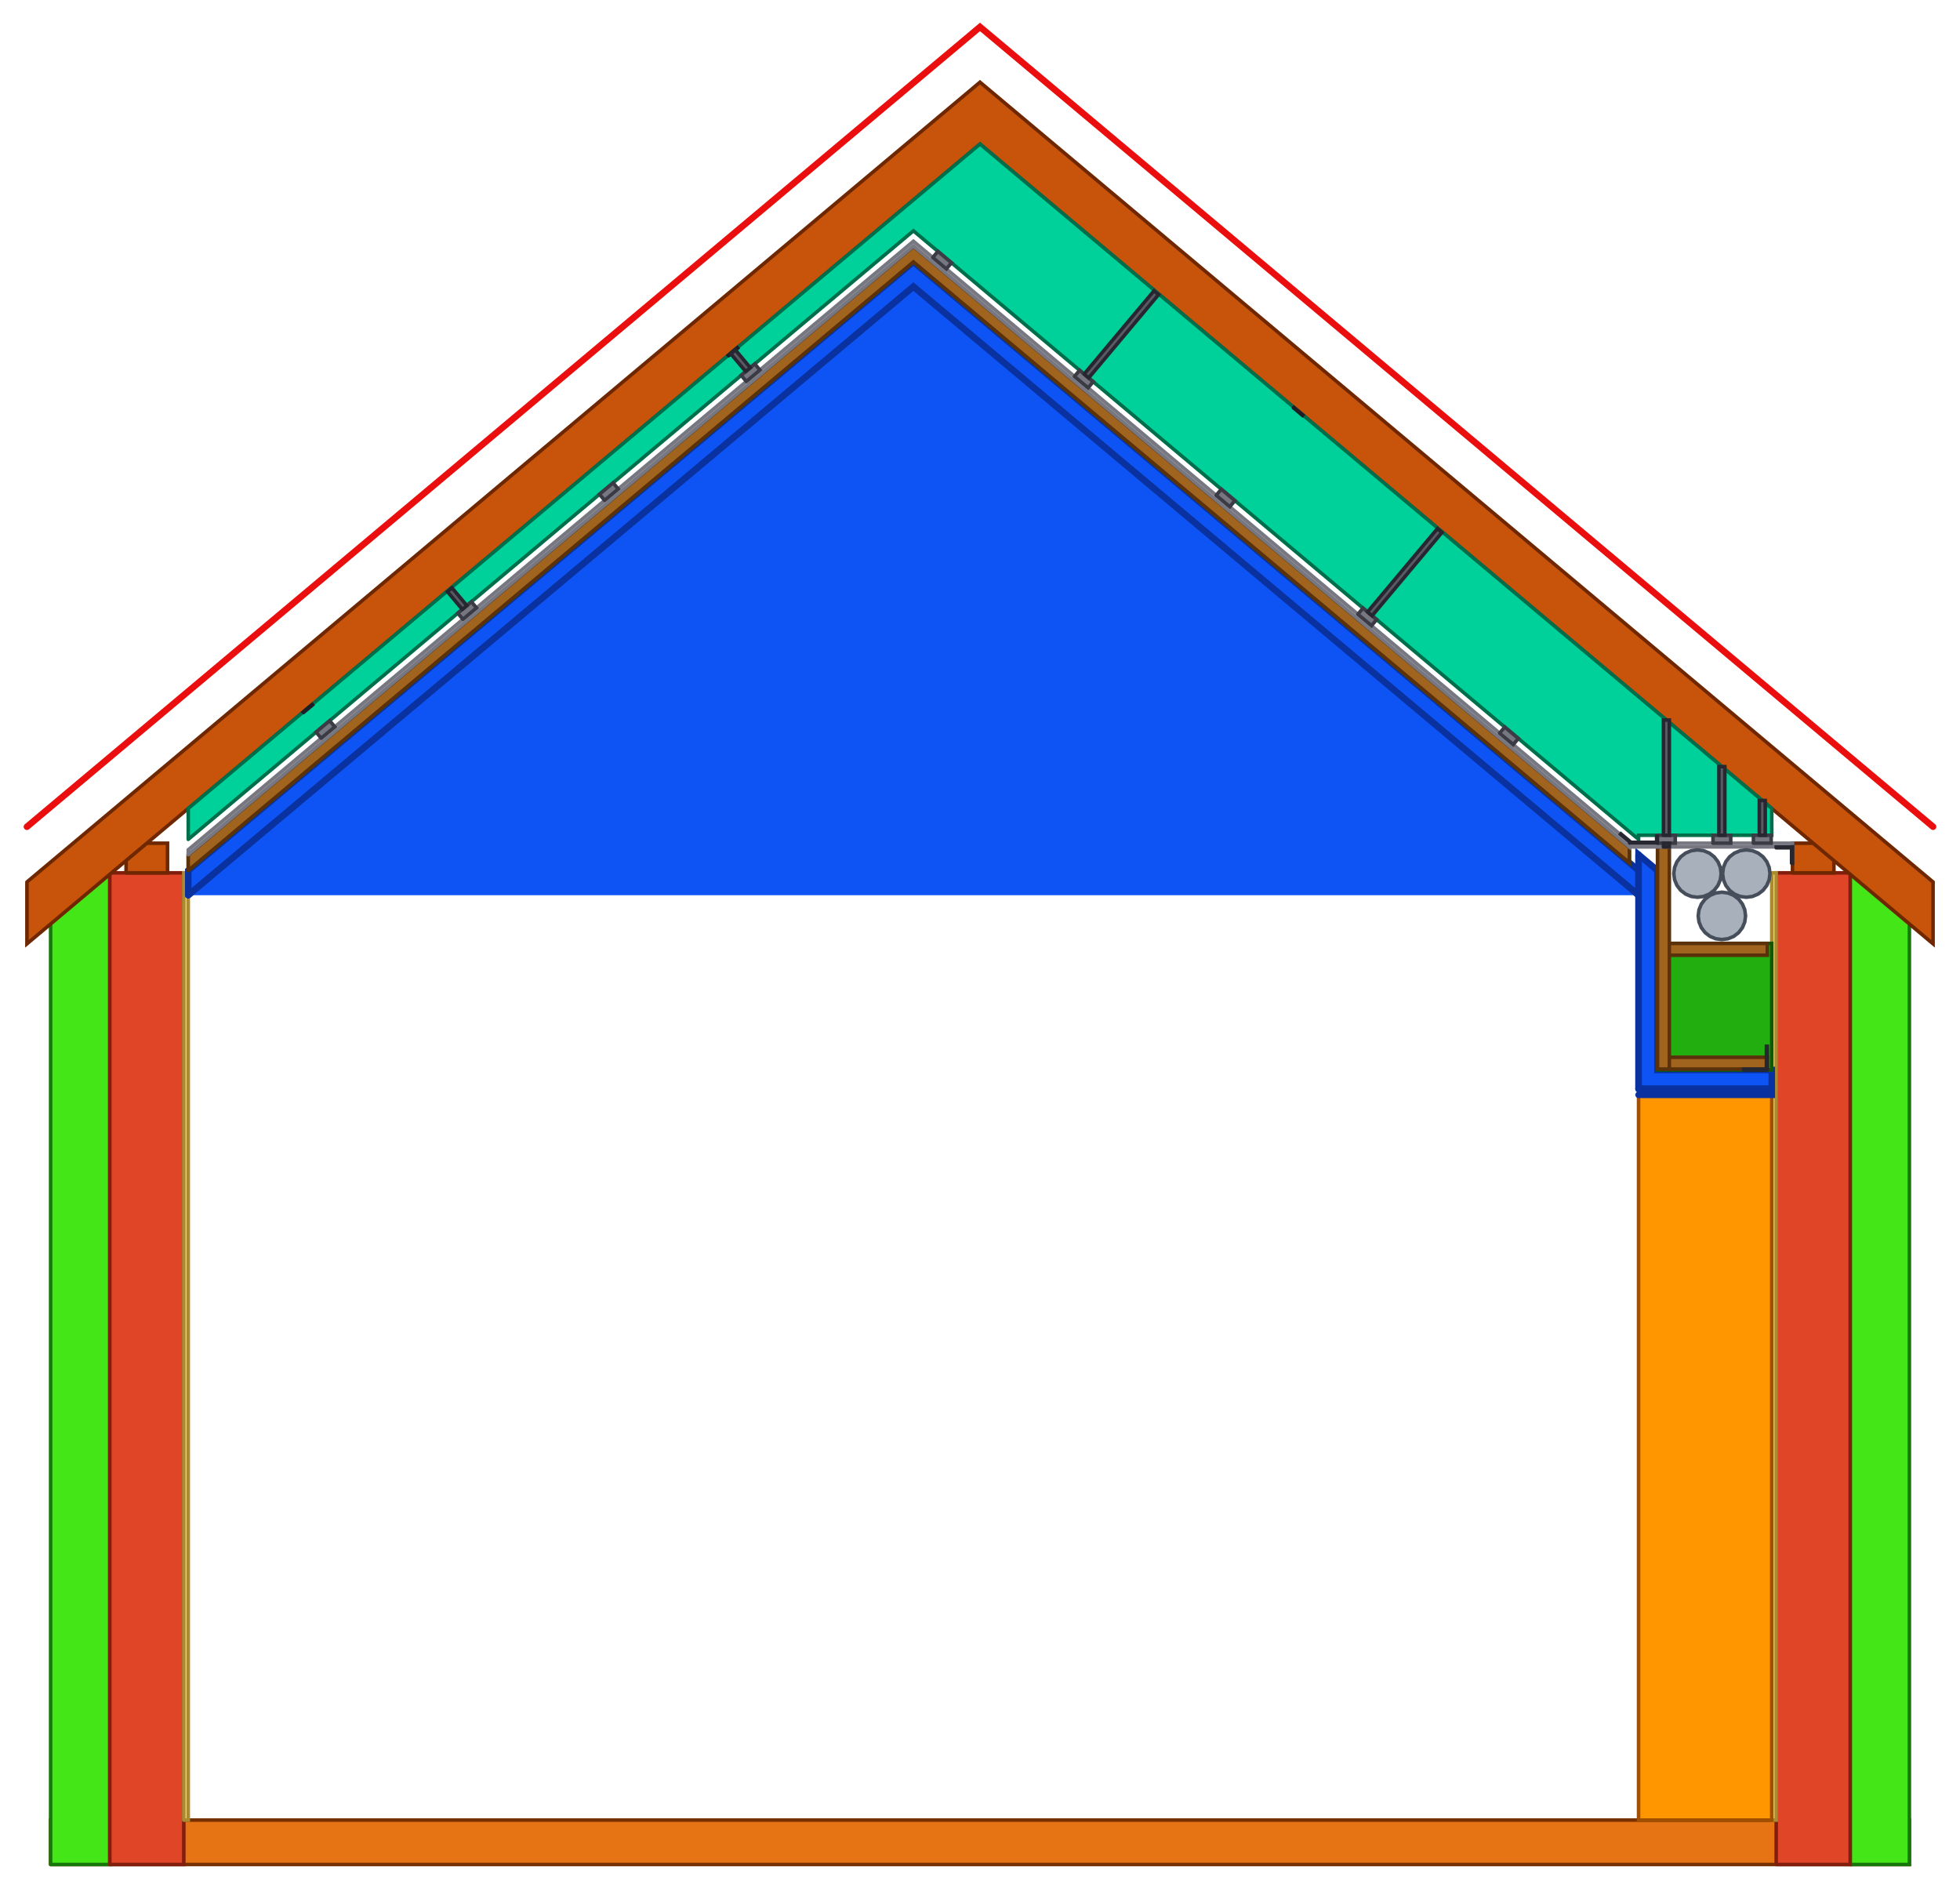
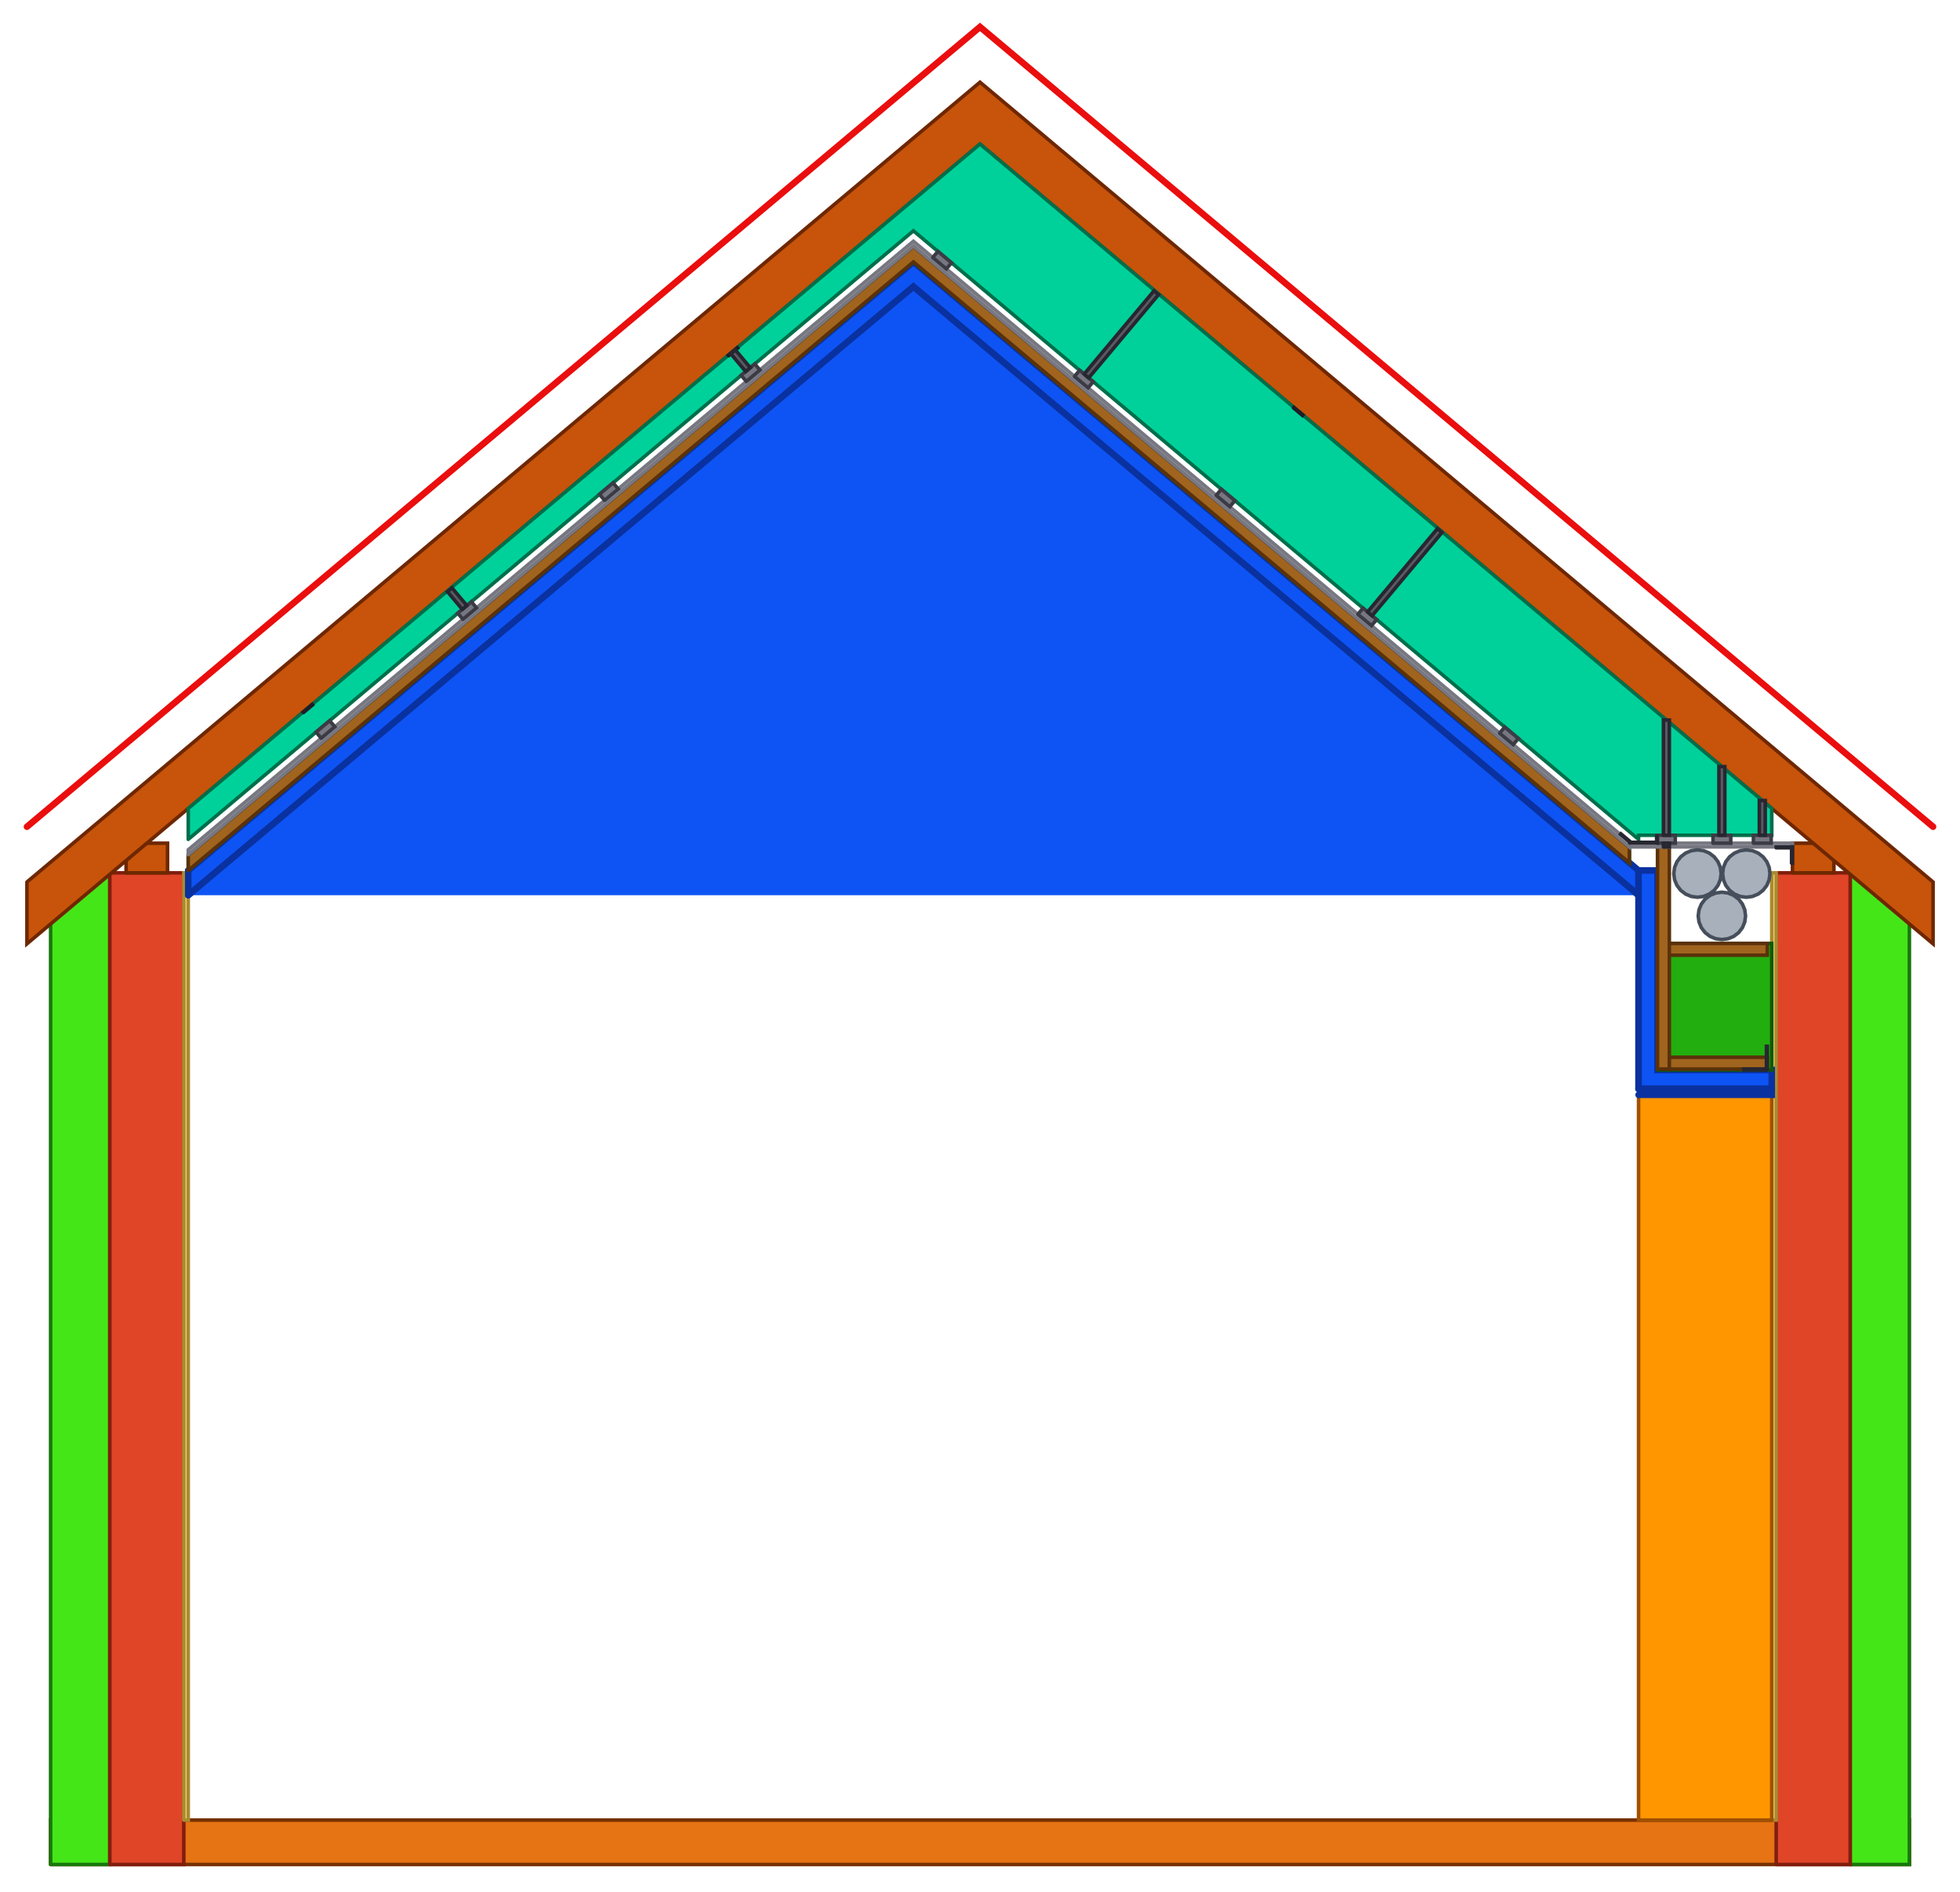
<svg xmlns="http://www.w3.org/2000/svg" width="6622.0mm" height="6389.6mm" viewBox="-636.0 -6148.6 6622.0 6389.6" version="1.1">
  <g transform="scale(1,-1)" stroke-linecap="round">
    <g fill="rgb(230,115,20)" stroke="rgb(119,49,0)" stroke-width="12.0" id="floor">
      <path d="M -465.0,-150.0 L 5815.0,-150.0 L 5815.0,0.0 L -465.0,0.0 L -465.0,-150.0" />
    </g>
    <g fill="rgb(69,230,24)" stroke="rgb(24,119,10)" stroke-width="12.0" id="eps">
      <path d="M -465.0,-150.0 L -265.0,-150.0 L -265.0,3200.0 L -465.0,3200.0 L -465.0,-150.0" />
      <path d="M 5615.0,-150.0 L 5815.0,-150.0 L 5815.0,3200.0 L 5615.0,3200.0 L 5615.0,-150.0" />
    </g>
    <g fill="rgb(224,69,39)" stroke="rgb(129,30,14)" stroke-width="12.0" id="masonry">
      <path d="M -265.0,-150.0 L -15.0,-150.0 L -15.0,3200.0 L -265.0,3200.0 L -265.0,-150.0" />
      <path d="M 5365.0,-150.0 L 5615.0,-150.0 L 5615.0,3200.0 L 5365.0,3200.0 L 5365.0,-150.0" />
    </g>
    <g fill="rgb(255,224,119)" stroke="rgb(170,139,49)" stroke-width="12.0" id="plaster">
      <path d="M -15.0,0.0 L 0.0,0.0 L 0.0,3200.0 L -15.0,3200.0 L -15.0,0.0" />
      <path d="M 5350.0,0.0 L 5365.0,0.0 L 5365.0,3200.0 L 5350.0,3200.0 L 5350.0,0.0" />
    </g>
    <g fill="rgb(255,150,0)" stroke="rgb(160,80,0)" stroke-width="12.0" id="furniture">
      <path d="M 4900.0,0.0 L 5350.0,0.0 L 5350.0,2450.0 L 4900.0,2450.0 L 4900.0,0.0" />
    </g>
    <g fill="rgb(199,84,10)" stroke="rgb(110,39,0)" stroke-width="12.0" id="wall_plate">
      <path d="M -210.0,3200.0 L -70.0,3200.0 L -70.0,3300.0 L -210.0,3300.0 L -210.0,3200.0" />
      <path d="M 5420.0,3200.0 L 5560.0,3200.0 L 5560.0,3300.0 L 5420.0,3300.0 L 5420.0,3200.0" />
    </g>
    <g fill="rgb(199,84,10)" stroke="rgb(110,39,0)" stroke-width="12.0" id="rafters">
      <path d="M -545.0,3169.026 L 2675.0,5870.927 L 5895.0,3169.026 L 5895.0,2960.161 L 2675.0,5662.062 L -545.0,2960.161 L -545.0,3169.026" />
    </g>
    <g fill="rgb(0,209,154)" stroke="rgb(0,110,74)" stroke-width="12.0" id="plenum_wool">
      <path d="M 0.0,3313.037 L 2450.0,5368.832 L 4900.0,3313.037 L 4900.0,3327.0 L 5350.0,3327.0 L 5350.0,3417.47 L 2675.0,5662.062 L 0.0,3417.47 L 0.0,3313.037" />
    </g>
    <g fill="rgb(69,69,80)" stroke="rgb(30,30,39)" stroke-width="12.0" id="racking_strap">
      <path d="M 389.381,3741.588 L 420.022,3767.3 L 418.737,3768.832 L 388.095,3743.121 L 389.381,3741.588" />
      <path d="M 1825.714,4946.815 L 1856.356,4972.527 L 1855.07,4974.059 L 1824.428,4948.347 L 1825.714,4946.815" />
      <path d="M 3734.017,4770.83 L 3764.659,4745.119 L 3765.944,4746.651 L 3735.303,4772.362 L 3734.017,4770.83" />
    </g>
    <g fill="none" stroke="rgb(234,14,14)" stroke-width="22.0" id="roofing">
      <path d="M -545.0,3355.699 L 2675.0,6057.6 L 5895.0,3355.699" />
    </g>
    <g fill="rgb(14,84,244)" stroke="rgb(10,49,160)" stroke-width="22.0" id="slope_naturheld_140">
      <path d="M 0.0,3124.406 L 2450.0,5180.2 L 4900.0,3124.406 L 4900.0,3207.952 L 2450.0,5263.746 L 0.0,3207.952 L 0.0,3124.406" />
      <path d="M 0.0,3124.406 L 2450.0,5180.2 L 4900.0,3124.406" />
    </g>
    <g fill="rgb(34,174,14)" stroke="rgb(14,90,4)" stroke-width="12.0" id="slope_naturheld_flex_50">
      <path d="M 0.0,3207.952 L 2450.0,5263.746 L 4868.983,3233.978 L 4868.983,3286.195 L 2450.0,5315.963 L 0.0,3260.169 L 0.0,3207.952" />
    </g>
    <g fill="rgb(160,100,30)" stroke="rgb(90,49,10)" stroke-width="12.0" id="slope_battens">
      <path d="M 0.0,3207.952 L 2450.0,5263.746 L 4868.983,3233.978 L 4868.983,3286.195 L 2450.0,5315.963 L 0.0,3260.169 L 0.0,3207.952" />
    </g>
    <g fill="rgb(230,230,234)" stroke="rgb(119,119,129)" stroke-width="12.0" id="slope_gkf">
      <path d="M 0.0,3261.474 L 2450.0,5317.268 L 4868.983,3287.5 L 4868.983,3303.818 L 2450.0,5333.586 L 0.0,3277.791 L 0.0,3261.474" />
    </g>
    <g fill="rgb(119,119,129)" stroke="rgb(59,59,69)" stroke-width="12.0" id="slope_cd">
      <path d="M 449.213,3654.726 L 495.176,3693.293 L 477.82,3713.976 L 431.858,3675.409 L 449.213,3654.726" />
      <path d="M 927.991,4056.468 L 973.953,4095.035 L 956.598,4115.719 L 910.635,4077.151 L 927.991,4056.468" />
      <path d="M 1406.768,4458.21 L 1452.731,4496.778 L 1435.376,4517.461 L 1389.413,4478.894 L 1406.768,4458.21" />
      <path d="M 1885.546,4859.953 L 1931.509,4898.52 L 1914.154,4919.203 L 1868.191,4880.636 L 1885.546,4859.953" />
      <path d="M 2515.379,5278.726 L 2561.342,5240.159 L 2578.697,5260.842 L 2532.734,5299.409 L 2515.379,5278.726" />
      <path d="M 2994.157,4876.984 L 3040.12,4838.417 L 3057.475,4859.1 L 3011.512,4897.667 L 2994.157,4876.984" />
      <path d="M 3472.935,4475.242 L 3518.897,4436.674 L 3536.253,4457.357 L 3490.29,4495.925 L 3472.935,4475.242" />
      <path d="M 3951.712,4073.499 L 3997.675,4034.932 L 4015.03,4055.615 L 3969.068,4094.182 L 3951.712,4073.499" />
      <path d="M 4430.49,3671.757 L 4476.453,3633.19 L 4493.808,3653.873 L 4447.845,3692.44 L 4430.49,3671.757" />
    </g>
    <g fill="rgb(90,90,100)" stroke="rgb(39,39,49)" stroke-width="12.0" id="slope_nonius">
      <path d="M 925.956,4090.007 L 941.277,4102.863 L 891.14,4162.614 L 875.819,4149.759 L 925.956,4090.007" />
      <path d="M 1883.512,4893.492 L 1898.833,4906.347 L 1848.695,4966.099 L 1833.374,4953.243 L 1883.512,4893.492" />
      <path d="M 3026.833,4884.811 L 3042.154,4871.955 L 3278.221,5153.289 L 3262.9,5166.144 L 3026.833,4884.811" />
      <path d="M 3984.389,4081.327 L 3999.709,4068.471 L 4235.776,4349.804 L 4220.455,4362.66 L 3984.389,4081.327" />
    </g>
    <g fill="rgb(14,84,244)" stroke="rgb(10,49,160)" stroke-width="22.0" id="soffit_naturheld_140">
-       <path d="M 4900.0,2470.0 L 5350.0,2470.0 L 5350.0,2534.0 L 4964.0,2534.0 L 4964.0,3207.772 L 4900.0,3261.474 L 4900.0,2470.0" />
+       <path d="M 4900.0,2470.0 L 5350.0,2470.0 L 5350.0,2534.0 L 4964.0,2534.0 L 4964.0,3207.952 L 4900.0,3207.952 L 4900.0,2470.0" />
      <path d="M 4900.0,2450.0 L 5350.0,2450.0 L 5350.0,2470.0 L 4900.0,2470.0" />
-       <line x1="4900.0" y1="3261.474" x2="4900.0" y2="2470.0" />
+       <line x1="4900.0" y1="3124.406" x2="4900.0" y2="2470.0" />
      <line x1="4900.0" y1="2470.0" x2="5350.0" y2="2470.0" />
    </g>
    <g fill="rgb(34,174,14)" stroke="rgb(14,90,4)" stroke-width="12.0" id="soffit_naturheld_flex_50">
      <path d="M 4964.0,2534.0 L 5350.0,2534.0 L 5350.0,2961.606 L 4964.0,2961.606 L 4964.0,2534.0" />
    </g>
    <g fill="rgb(160,100,30)" stroke="rgb(90,49,10)" stroke-width="12.0" id="soffit_battens">
      <path d="M 4964.0,2537.0 L 5004.0,2537.0 L 5004.0,3287.5 L 4964.0,3287.5 L 4964.0,2537.0" />
      <path d="M 5004.0,2921.606 L 5335.0,2921.606 L 5335.0,2961.606 L 5004.0,2961.606 L 5004.0,2921.606" />
      <path d="M 5004.0,2537.0 L 5335.0,2537.0 L 5335.0,2577.0 L 5004.0,2577.0 L 5004.0,2537.0" />
    </g>
    <g fill="rgb(230,230,234)" stroke="rgb(119,119,129)" stroke-width="12.0" id="soffit_gkf">
      <path d="M 4868.983,3287.5 L 5420.0,3287.5 L 5420.0,3300.0 L 4868.983,3300.0 L 4868.983,3287.5" />
    </g>
    <g fill="rgb(119,119,129)" stroke="rgb(59,59,69)" stroke-width="12.0" id="soffit_cd">
      <path d="M 4964.0,3300.0 L 5024.0,3300.0 L 5024.0,3327.0 L 4964.0,3327.0 L 4964.0,3300.0" />
      <path d="M 5151.5,3300.0 L 5211.5,3300.0 L 5211.5,3327.0 L 5151.5,3327.0 L 5151.5,3300.0" />
      <path d="M 5288.0,3300.0 L 5348.0,3300.0 L 5348.0,3327.0 L 5288.0,3327.0 L 5288.0,3300.0" />
    </g>
    <g fill="rgb(90,90,100)" stroke="rgb(39,39,49)" stroke-width="12.0" id="soffit_nonius">
      <path d="M 4984.0,3327.0 L 5004.0,3327.0 L 5004.0,3716.19 L 4984.0,3716.19 L 4984.0,3327.0" />
      <path d="M 5171.5,3327.0 L 5191.5,3327.0 L 5191.5,3558.858 L 5171.5,3558.858 L 5171.5,3327.0" />
      <path d="M 5308.0,3327.0 L 5328.0,3327.0 L 5328.0,3444.321 L 5308.0,3444.321 L 5308.0,3327.0" />
      <path d="M 4871.513,3303.0 L 4838.984,3330.295 L 4840.27,3331.827 L 4874.625,3303.0 L 4871.513,3303.0" />
      <path d="M 4869.983,3301.0 L 4963.0,3301.0 L 4963.0,3303.0 L 4869.983,3303.0 L 4869.983,3301.0" />
      <path d="M 4961.0,3303.0 L 4963.0,3303.0 L 4963.0,3323.0 L 4961.0,3323.0 L 4961.0,3303.0" />
      <path d="M 5365.0,3284.5 L 5420.0,3284.5 L 5420.0,3287.5 L 5365.0,3287.5 L 5365.0,3284.5" />
      <path d="M 5417.0,3232.5 L 5420.0,3232.5 L 5420.0,3287.5 L 5417.0,3287.5 L 5417.0,3232.5" />
      <path d="M 4984.0,3287.5 L 5004.0,3287.5 L 5004.0,3300.0 L 4984.0,3300.0 L 4984.0,3287.5" />
      <path d="M 5255.0,2534.0 L 5332.0,2534.0 L 5332.0,2537.0 L 5255.0,2537.0 L 5255.0,2534.0" />
      <path d="M 5332.0,2537.0 L 5335.0,2537.0 L 5335.0,2614.0 L 5332.0,2614.0 L 5332.0,2537.0" />
    </g>
    <g fill="rgb(167,176,187)" stroke="rgb(69,78,90)" stroke-width="12.0" id="soffit_duct">
      <path d="M 5344.0,3197.5 L 5341.274,3218.206 L 5333.282,3237.5 L 5320.569,3254.069 L 5304.0,3266.782 L 5284.706,3274.774 L 5264.0,3277.5 L 5243.294,3274.774 L 5224.0,3266.782 L 5207.431,3254.069 L 5194.718,3237.5 L 5186.726,3218.206 L 5184.0,3197.5 L 5186.726,3176.794 L 5194.718,3157.5 L 5207.431,3140.931 L 5224.0,3128.218 L 5243.294,3120.226 L 5264.0,3117.5 L 5284.706,3120.226 L 5304.0,3128.218 L 5320.569,3140.931 L 5333.282,3157.5 L 5341.274,3176.794 L 5344.0,3197.5" />
      <path d="M 5179.0,3197.5 L 5176.274,3218.206 L 5168.282,3237.5 L 5155.569,3254.069 L 5139.0,3266.782 L 5119.706,3274.774 L 5099.0,3277.5 L 5078.294,3274.774 L 5059.0,3266.782 L 5042.431,3254.069 L 5029.718,3237.5 L 5021.726,3218.206 L 5019.0,3197.5 L 5021.726,3176.794 L 5029.718,3157.5 L 5042.431,3140.931 L 5059.0,3128.218 L 5078.294,3120.226 L 5099.0,3117.5 L 5119.706,3120.226 L 5139.0,3128.218 L 5155.569,3140.931 L 5168.282,3157.5 L 5176.274,3176.794 L 5179.0,3197.5" />
      <path d="M 5261.5,3054.606 L 5258.774,3075.311 L 5250.782,3094.606 L 5238.069,3111.174 L 5221.5,3123.888 L 5202.206,3131.88 L 5181.5,3134.606 L 5160.794,3131.88 L 5141.5,3123.888 L 5124.931,3111.174 L 5112.218,3094.606 L 5104.226,3075.311 L 5101.5,3054.606 L 5104.226,3033.9 L 5112.218,3014.606 L 5124.931,2998.037 L 5141.5,2985.324 L 5160.794,2977.332 L 5181.5,2974.606 L 5202.206,2977.332 L 5221.5,2985.324 L 5238.069,2998.037 L 5250.782,3014.606 L 5258.774,3033.9 L 5261.5,3054.606" />
    </g>
  </g>
</svg>
